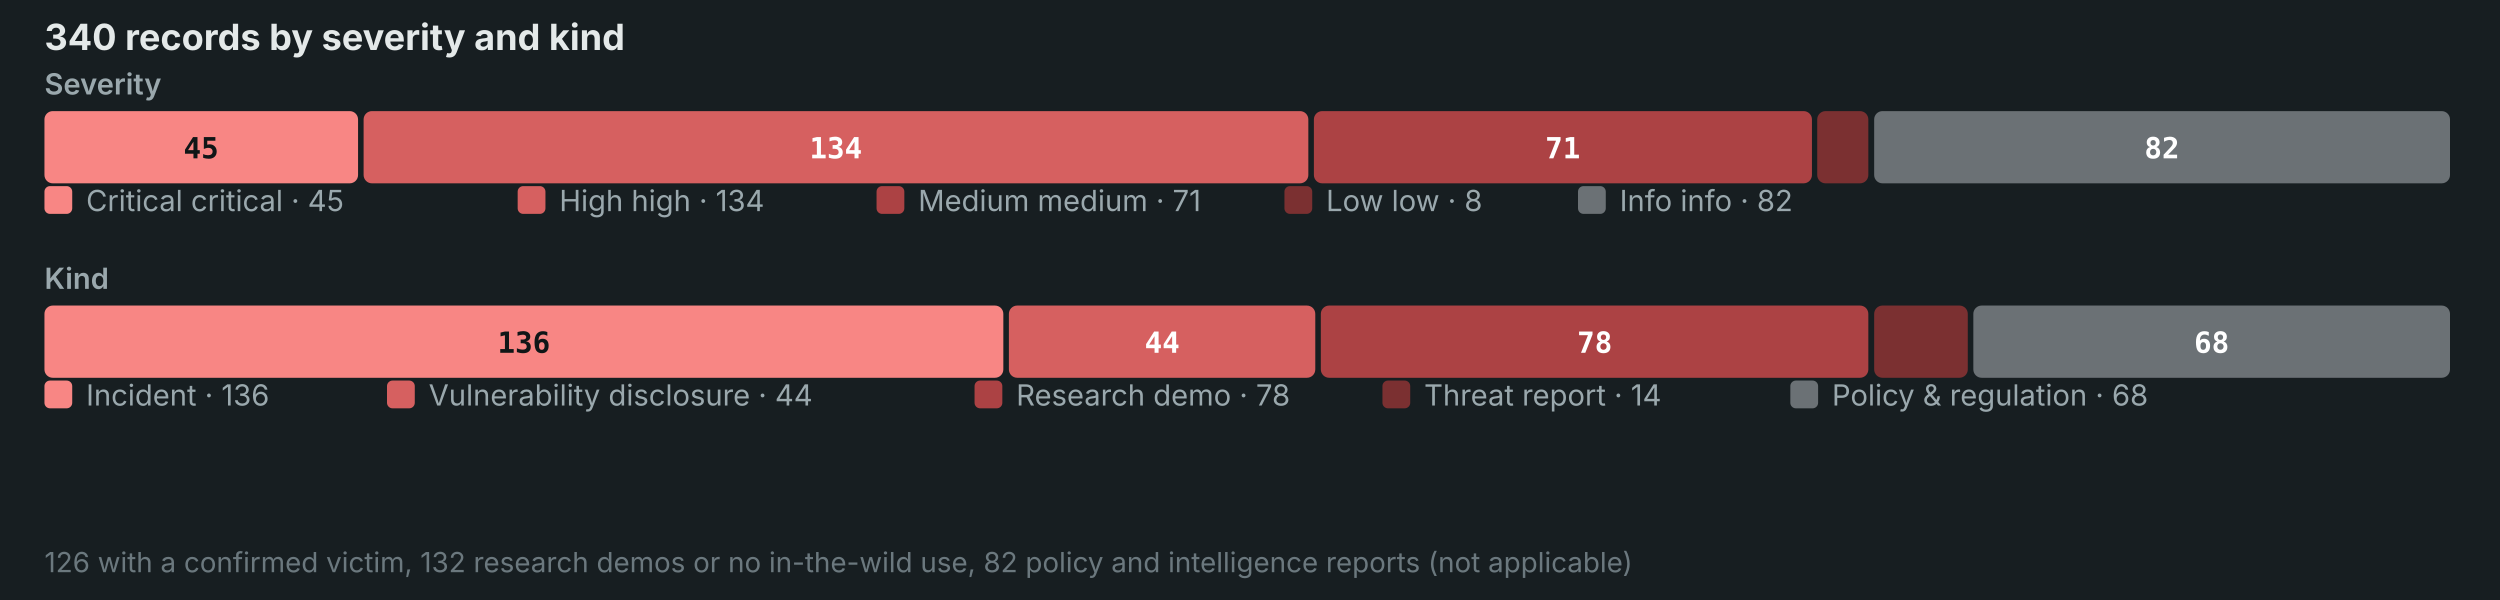
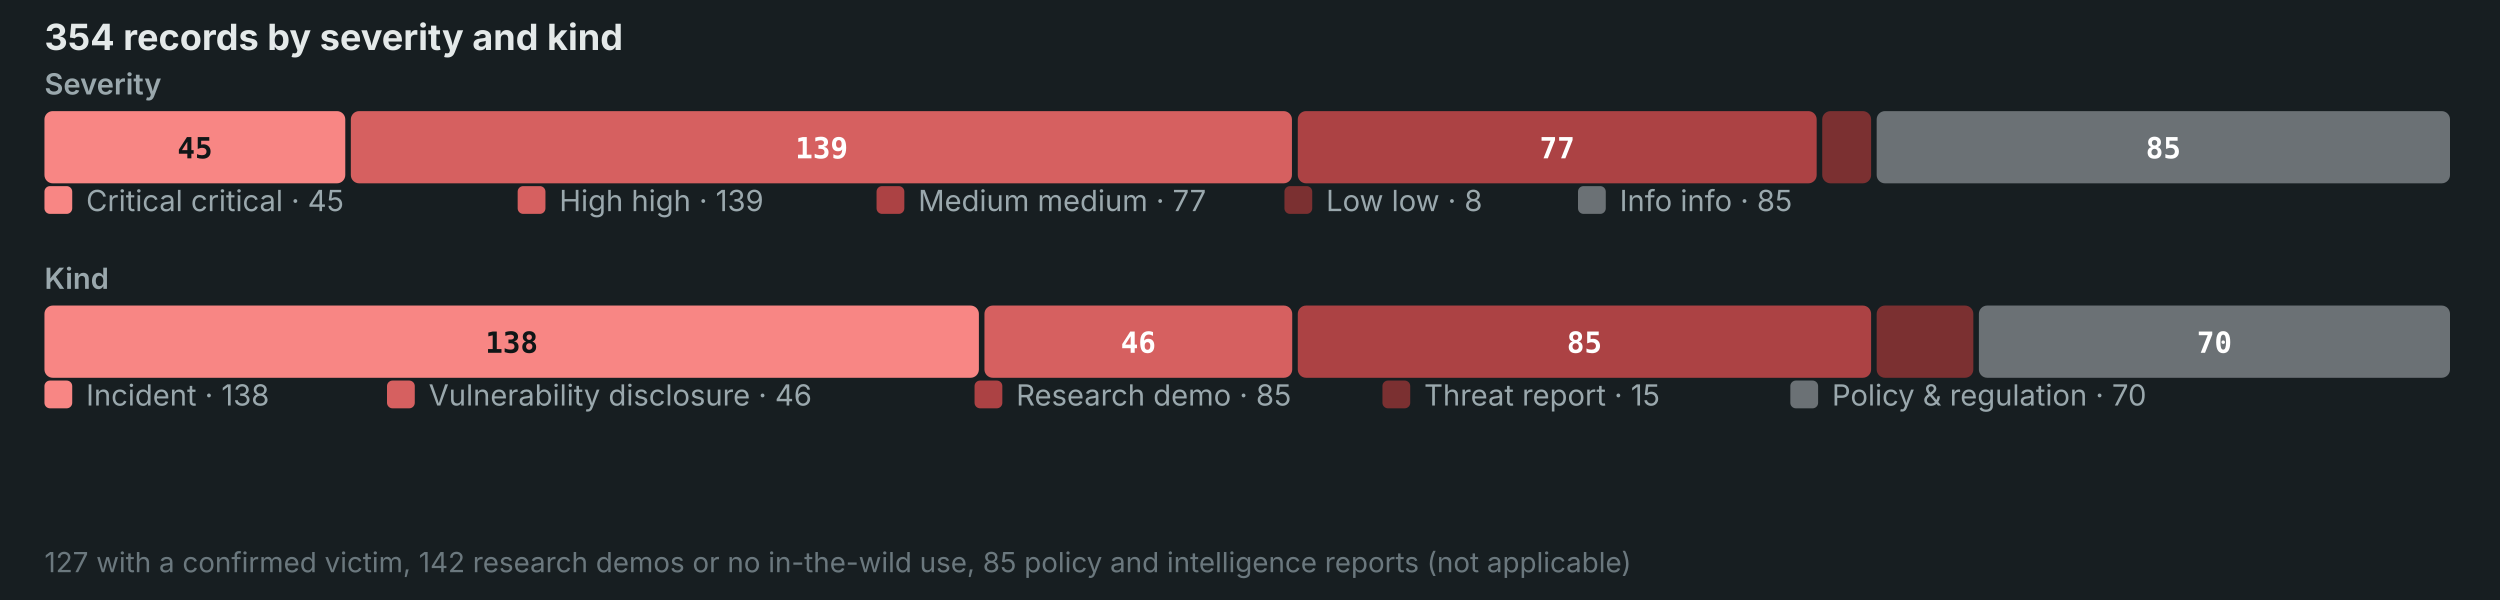
<svg xmlns="http://www.w3.org/2000/svg" viewBox="0 0 900 216" width="900" height="216" role="img" font-family="ui-sans-serif,-apple-system,'Segoe UI','PingFang SC','Microsoft YaHei',sans-serif">
  <rect width="900" height="216" fill="#171E21" />
-   <text x="16" y="18" font-size="13" font-weight="700" fill="#E4E9E9">340 records by severity and kind</text>
+   <text x="16" y="18" font-size="13" font-weight="700" fill="#E4E9E9">354 records by severity and kind</text>
  <text x="16" y="34" font-size="10.5" fill="#9AA8AD" font-weight="600">Severity</text>
-   <rect x="16.0" y="40" width="112.9" height="26" rx="3" fill="#F88684" />
-   <text x="72.4" y="57" font-size="10.5" text-anchor="middle" font-family="ui-monospace,'SF Mono','Cascadia Mono','Consolas',monospace" font-weight="700" fill="#101617">45</text>
-   <rect x="130.9" y="40" width="340.1" height="26" rx="3" fill="#D66060" />
-   <text x="300.9" y="57" font-size="10.5" text-anchor="middle" font-family="ui-monospace,'SF Mono','Cascadia Mono','Consolas',monospace" font-weight="700" fill="#FFFFFF">134</text>
-   <rect x="473.0" y="40" width="179.3" height="26" rx="3" fill="#AC4244" />
-   <text x="562.6" y="57" font-size="10.5" text-anchor="middle" font-family="ui-monospace,'SF Mono','Cascadia Mono','Consolas',monospace" font-weight="700" fill="#FFFFFF">71</text>
-   <rect x="654.2" y="40" width="18.4" height="26" rx="3" fill="#7B3031" />
-   <rect x="674.7" y="40" width="207.3" height="26" rx="3" fill="#6B7175" />
-   <text x="778.3" y="57" font-size="10.5" text-anchor="middle" font-family="ui-monospace,'SF Mono','Cascadia Mono','Consolas',monospace" font-weight="700" fill="#FFFFFF">82</text>
+   <rect x="16.0" y="40" width="108.3" height="26" rx="3" fill="#F88684" />
+   <text x="70.2" y="57" font-size="10.5" text-anchor="middle" font-family="ui-monospace,'SF Mono','Cascadia Mono','Consolas',monospace" font-weight="700" fill="#101617">45</text>
+   <rect x="126.3" y="40" width="338.8" height="26" rx="3" fill="#D66060" />
+   <text x="295.8" y="57" font-size="10.5" text-anchor="middle" font-family="ui-monospace,'SF Mono','Cascadia Mono','Consolas',monospace" font-weight="700" fill="#FFFFFF">139</text>
+   <rect x="467.2" y="40" width="186.8" height="26" rx="3" fill="#AC4244" />
+   <text x="560.6" y="57" font-size="10.5" text-anchor="middle" font-family="ui-monospace,'SF Mono','Cascadia Mono','Consolas',monospace" font-weight="700" fill="#FFFFFF">77</text>
+   <rect x="656.0" y="40" width="17.6" height="26" rx="3" fill="#7B3031" />
+   <rect x="675.6" y="40" width="206.4" height="26" rx="3" fill="#6B7175" />
+   <text x="778.8" y="57" font-size="10.5" text-anchor="middle" font-family="ui-monospace,'SF Mono','Cascadia Mono','Consolas',monospace" font-weight="700" fill="#FFFFFF">85</text>
  <rect x="16" y="67" width="10" height="10" rx="2" fill="#F88684" />
  <text x="31" y="76" font-size="10.5" fill="#9AA8AD">Critical critical · 45</text>
  <rect x="186.36" y="67" width="10" height="10" rx="2" fill="#D66060" />
-   <text x="201.36" y="76" font-size="10.5" fill="#9AA8AD">High high · 134</text>
+   <text x="201.36" y="76" font-size="10.5" fill="#9AA8AD">High high · 139</text>
  <rect x="315.56" y="67" width="10" height="10" rx="2" fill="#AC4244" />
-   <text x="330.56" y="76" font-size="10.5" fill="#9AA8AD">Medium medium · 71</text>
+   <text x="330.56" y="76" font-size="10.5" fill="#9AA8AD">Medium medium · 77</text>
  <rect x="462.4" y="67" width="10" height="10" rx="2" fill="#7B3031" />
  <text x="477.4" y="76" font-size="10.5" fill="#9AA8AD">Low low · 8</text>
  <rect x="568.08" y="67" width="10" height="10" rx="2" fill="#6B7175" />
-   <text x="583.08" y="76" font-size="10.5" fill="#9AA8AD">Info info · 82</text>
+   <text x="583.08" y="76" font-size="10.5" fill="#9AA8AD">Info info · 85</text>
  <text x="16" y="104" font-size="10.5" fill="#9AA8AD" font-weight="600">Kind</text>
-   <rect x="16.0" y="110" width="345.2" height="26" rx="3" fill="#F88684" />
-   <text x="188.6" y="127" font-size="10.5" text-anchor="middle" font-family="ui-monospace,'SF Mono','Cascadia Mono','Consolas',monospace" font-weight="700" fill="#101617">136</text>
-   <rect x="363.2" y="110" width="110.3" height="26" rx="3" fill="#D66060" />
-   <text x="418.4" y="127" font-size="10.5" text-anchor="middle" font-family="ui-monospace,'SF Mono','Cascadia Mono','Consolas',monospace" font-weight="700" fill="#FFFFFF">44</text>
-   <rect x="475.5" y="110" width="197.1" height="26" rx="3" fill="#AC4244" />
-   <text x="574.1" y="127" font-size="10.5" text-anchor="middle" font-family="ui-monospace,'SF Mono','Cascadia Mono','Consolas',monospace" font-weight="700" fill="#FFFFFF">78</text>
-   <rect x="674.7" y="110" width="33.7" height="26" rx="3" fill="#7B3031" />
-   <rect x="710.4" y="110" width="171.6" height="26" rx="3" fill="#6B7175" />
-   <text x="796.2" y="127" font-size="10.5" text-anchor="middle" font-family="ui-monospace,'SF Mono','Cascadia Mono','Consolas',monospace" font-weight="700" fill="#FFFFFF">68</text>
+   <rect x="16.0" y="110" width="336.4" height="26" rx="3" fill="#F88684" />
+   <text x="184.2" y="127" font-size="10.5" text-anchor="middle" font-family="ui-monospace,'SF Mono','Cascadia Mono','Consolas',monospace" font-weight="700" fill="#101617">138</text>
+   <rect x="354.4" y="110" width="110.8" height="26" rx="3" fill="#D66060" />
+   <text x="409.8" y="127" font-size="10.5" text-anchor="middle" font-family="ui-monospace,'SF Mono','Cascadia Mono','Consolas',monospace" font-weight="700" fill="#FFFFFF">46</text>
+   <rect x="467.2" y="110" width="206.4" height="26" rx="3" fill="#AC4244" />
+   <text x="570.4" y="127" font-size="10.5" text-anchor="middle" font-family="ui-monospace,'SF Mono','Cascadia Mono','Consolas',monospace" font-weight="700" fill="#FFFFFF">85</text>
+   <rect x="675.6" y="110" width="34.8" height="26" rx="3" fill="#7B3031" />
+   <rect x="712.4" y="110" width="169.6" height="26" rx="3" fill="#6B7175" />
+   <text x="797.2" y="127" font-size="10.5" text-anchor="middle" font-family="ui-monospace,'SF Mono','Cascadia Mono','Consolas',monospace" font-weight="700" fill="#FFFFFF">70</text>
  <rect x="16" y="137" width="10" height="10" rx="2" fill="#F88684" />
-   <text x="31" y="146" font-size="10.5" fill="#9AA8AD">Incident · 136</text>
+   <text x="31" y="146" font-size="10.5" fill="#9AA8AD">Incident · 138</text>
  <rect x="139.32" y="137" width="10" height="10" rx="2" fill="#D66060" />
-   <text x="154.32" y="146" font-size="10.5" fill="#9AA8AD">Vulnerability disclosure · 44</text>
+   <text x="154.32" y="146" font-size="10.5" fill="#9AA8AD">Vulnerability disclosure · 46</text>
  <rect x="350.84" y="137" width="10" height="10" rx="2" fill="#AC4244" />
-   <text x="365.84" y="146" font-size="10.5" fill="#9AA8AD">Research demo · 78</text>
+   <text x="365.84" y="146" font-size="10.5" fill="#9AA8AD">Research demo · 85</text>
  <rect x="497.68" y="137" width="10" height="10" rx="2" fill="#7B3031" />
-   <text x="512.68" y="146" font-size="10.5" fill="#9AA8AD">Threat report · 14</text>
+   <text x="512.68" y="146" font-size="10.5" fill="#9AA8AD">Threat report · 15</text>
  <rect x="644.52" y="137" width="10" height="10" rx="2" fill="#6B7175" />
-   <text x="659.52" y="146" font-size="10.5" fill="#9AA8AD">Policy &amp; regulation · 68</text>
-   <text x="16" y="206" font-size="10" fill="#6B787E">126 with a confirmed victim, 132 research demos or no in-the-wild use, 82 policy and intelligence reports (not applicable)</text>
+   <text x="659.52" y="146" font-size="10.5" fill="#9AA8AD">Policy &amp; regulation · 70</text>
+   <text x="16" y="206" font-size="10" fill="#6B787E">127 with a confirmed victim, 142 research demos or no in-the-wild use, 85 policy and intelligence reports (not applicable)</text>
</svg>
